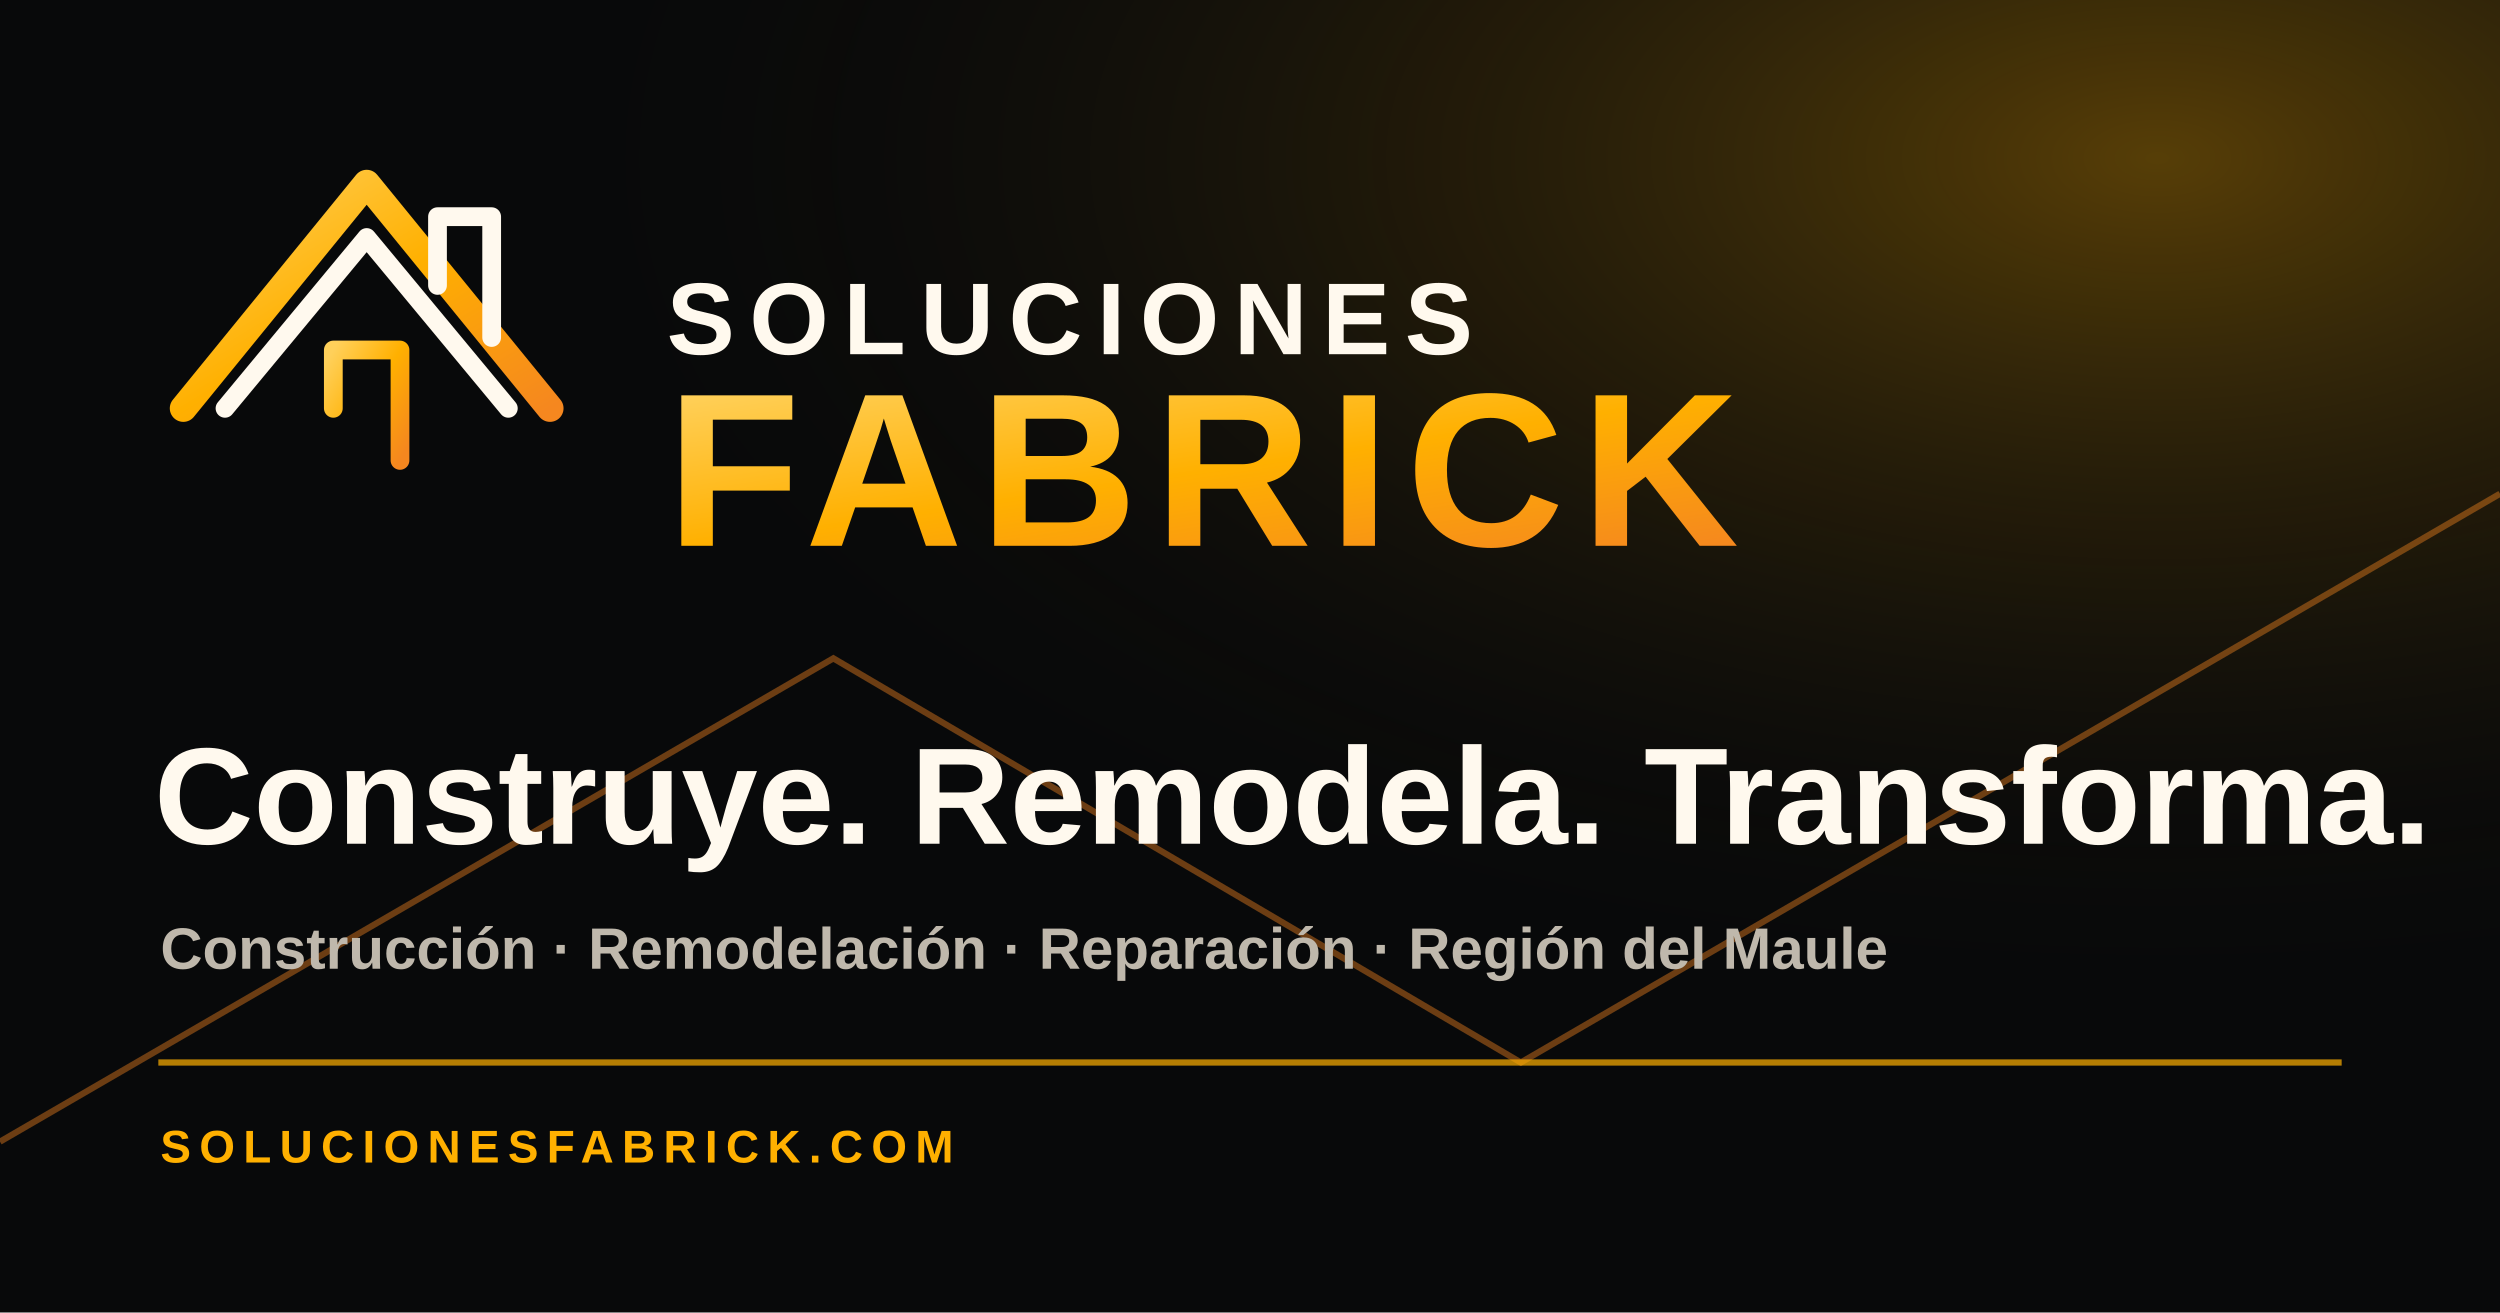
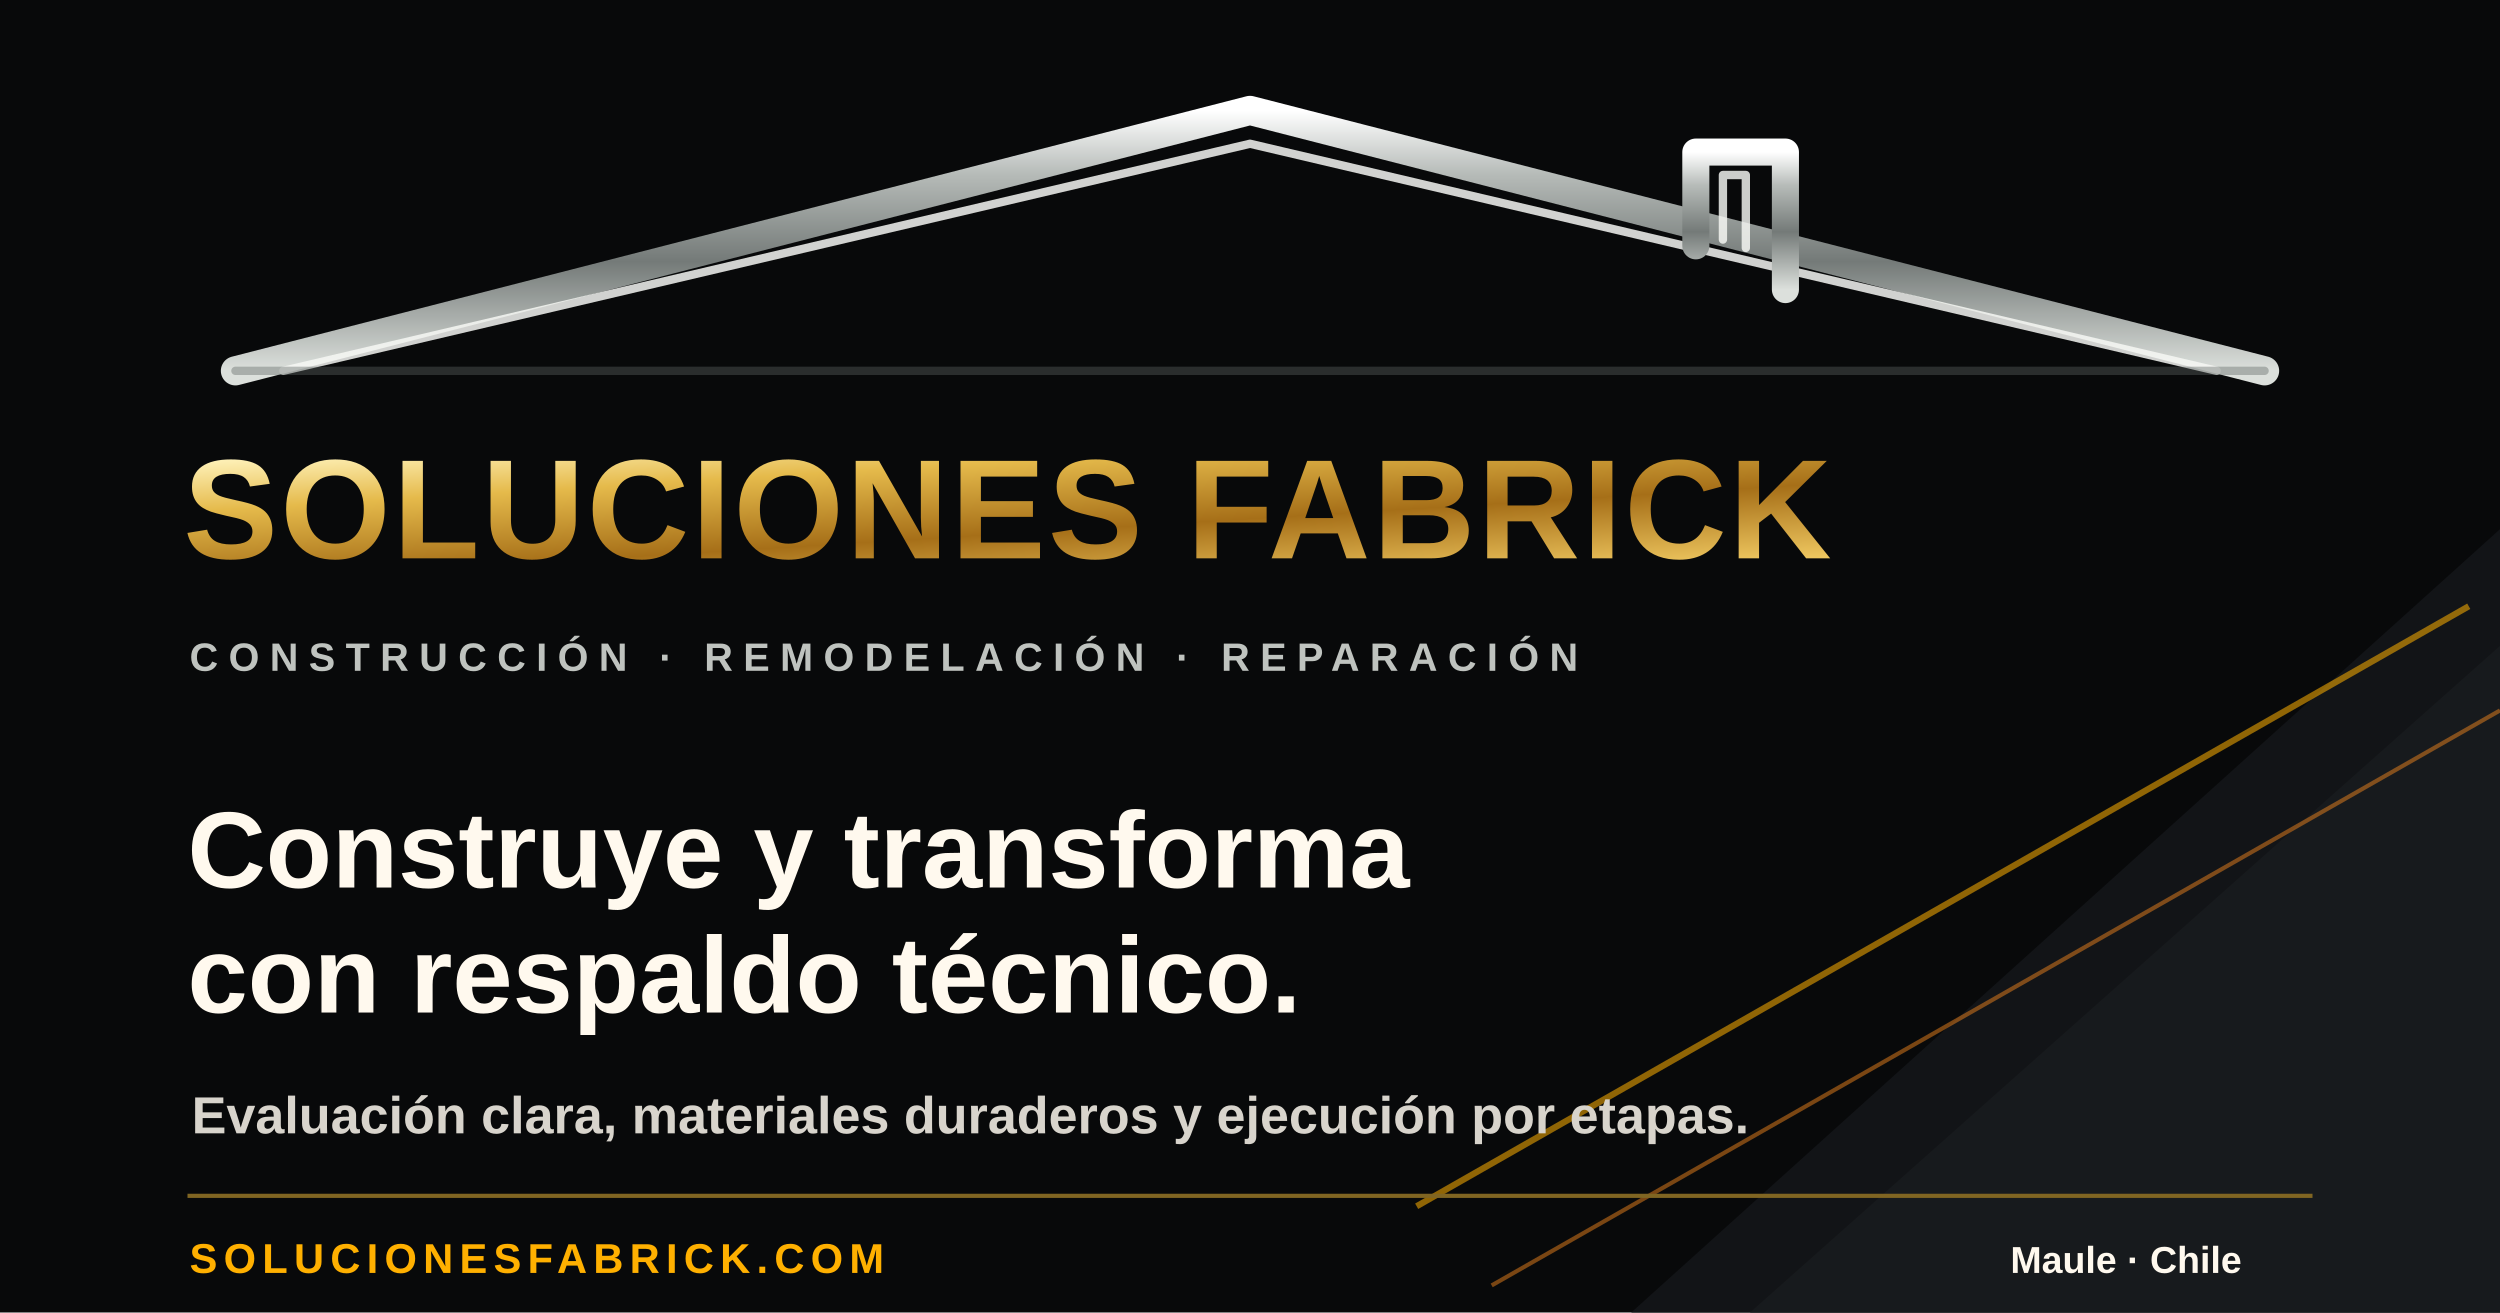
<svg xmlns="http://www.w3.org/2000/svg" viewBox="0 0 1200 630" role="img" aria-labelledby="title desc">
  <defs>
    <linearGradient id="gold" x1="0" y1="0" x2="1" y2="1">
-       <stop stop-color="#FFD05A" />
-       <stop offset=".5" stop-color="#FFB000" />
-       <stop offset="1" stop-color="#F5871F" />
+       <stop stop-color="#FFF3BC" />
+       <stop offset=".26" stop-color="#E5BA4B" />
+       <stop offset=".62" stop-color="#A66F18" />
+       <stop offset="1" stop-color="#F1CA62" />
    </linearGradient>
-     <radialGradient id="glow" cx="86%" cy="12%" r="65%">
-       <stop stop-color="#FFB000" stop-opacity=".32" />
-       <stop offset="1" stop-color="#08090A" stop-opacity="0" />
-     </radialGradient>
+     <linearGradient id="steel" x1="0" y1="0" x2="0" y2="1">
+       <stop stop-color="#FFFFFF" />
+       <stop offset=".24" stop-color="#B7BCB9" />
+       <stop offset=".58" stop-color="#747A78" />
+       <stop offset="1" stop-color="#DCE0DC" />
+     </linearGradient>
  </defs>
  <rect width="1200" height="630" fill="#08090A" />
-   <rect width="1200" height="630" fill="url(#glow)" />
-   <path d="M0 548 400 316l330 194 470-273" fill="none" stroke="#F5871F" stroke-opacity=".42" stroke-width="3" />
-   <g transform="translate(70 70)" fill="none" stroke-linecap="round" stroke-linejoin="round">
-     <path d="m18 126 88-108 88 108" stroke="url(#gold)" stroke-width="13" />
-     <path d="m38 126 68-82 68 82" stroke="#FFF9EE" stroke-width="9" />
-     <path d="M140 67V34h26v58" stroke="#FFF9EE" stroke-width="9" />
-     <path d="M60 151h92" stroke="url(#gold)" stroke-width="14" />
-     <path d="M90 126V98h32v53" stroke="url(#gold)" stroke-width="9" />
+   <path d="M783 630 1200 254V630Z" fill="#121417" />
+   <path d="M840 630 1200 310V630Z" fill="#171A1D" />
+   <path d="M680 579 1185 291" fill="none" stroke="#FFB000" stroke-opacity=".55" stroke-width="3" />
+   <path d="M716 617 1200 341" fill="none" stroke="#F5871F" stroke-opacity=".48" stroke-width="2" />
+   <g fill="none" stroke-linecap="round" stroke-linejoin="round">
+     <path d="M113 178 600 53l487 125" stroke="url(#steel)" stroke-width="14" />
+     <path d="M136 178 600 69l464 109" stroke="#F7F8F5" stroke-opacity=".84" stroke-width="4" />
+     <path d="M814 118V73h43v66" stroke="url(#steel)" stroke-width="13" />
+     <path d="M827 115V84h11v35" stroke="#F7F8F5" stroke-opacity=".82" stroke-width="4" />
+     <path d="M113 178h974" stroke="#5E6462" stroke-opacity=".4" stroke-width="4" />
  </g>
  <g font-family="Sora, Manrope, Arial, Helvetica, sans-serif">
-     <text x="320" y="170" fill="#FFF9EE" font-size="49" font-weight="800" letter-spacing="7">SOLUCIONES</text>
-     <text x="320" y="262" fill="url(#gold)" font-size="105" font-weight="900" letter-spacing="8">FABRICK</text>
-     <text x="74" y="405" fill="#FFF9EE" font-size="66" font-weight="900">Construye. Remodela. Transforma.</text>
-     <text x="77" y="465" fill="#BFB8AC" font-size="28" font-weight="600">Construcción · Remodelación · Reparación · Región del Maule</text>
-     <path d="M76 510h1048" stroke="#FFB000" stroke-opacity=".7" stroke-width="3" />
-     <text x="77" y="558" fill="#FFB000" font-size="22" font-weight="800" letter-spacing="4">SOLUCIONESFABRICK.COM</text>
+     <text x="88" y="268" fill="url(#gold)" font-size="68" font-weight="900" letter-spacing="1.2" textLength="1025" lengthAdjust="spacingAndGlyphs">SOLUCIONES FABRICK</text>
+     <text x="91" y="322" fill="#BFC3BF" font-size="19" font-weight="800" letter-spacing="5">CONSTRUCCIÓN · REMODELACIÓN · REPARACIÓN</text>
+     <text x="90" y="426" fill="#FFF9EE" font-size="52" font-weight="900">Construye y transforma</text>
+     <text x="90" y="486" fill="#FFF9EE" font-size="52" font-weight="900">con respaldo técnico.</text>
+     <text x="92" y="544" fill="#D8D4CC" font-size="25" font-weight="600">Evaluación clara, materiales duraderos y ejecución por etapas.</text>
+     <path d="M90 574h1020" stroke="#806522" stroke-width="2" />
+     <text x="91" y="611" fill="#FFB000" font-size="20" font-weight="900" letter-spacing="3">SOLUCIONESFABRICK.COM</text>
+     <text x="965" y="611" fill="#FFF9EE" font-size="18" font-weight="700">Maule · Chile</text>
  </g>
</svg>
